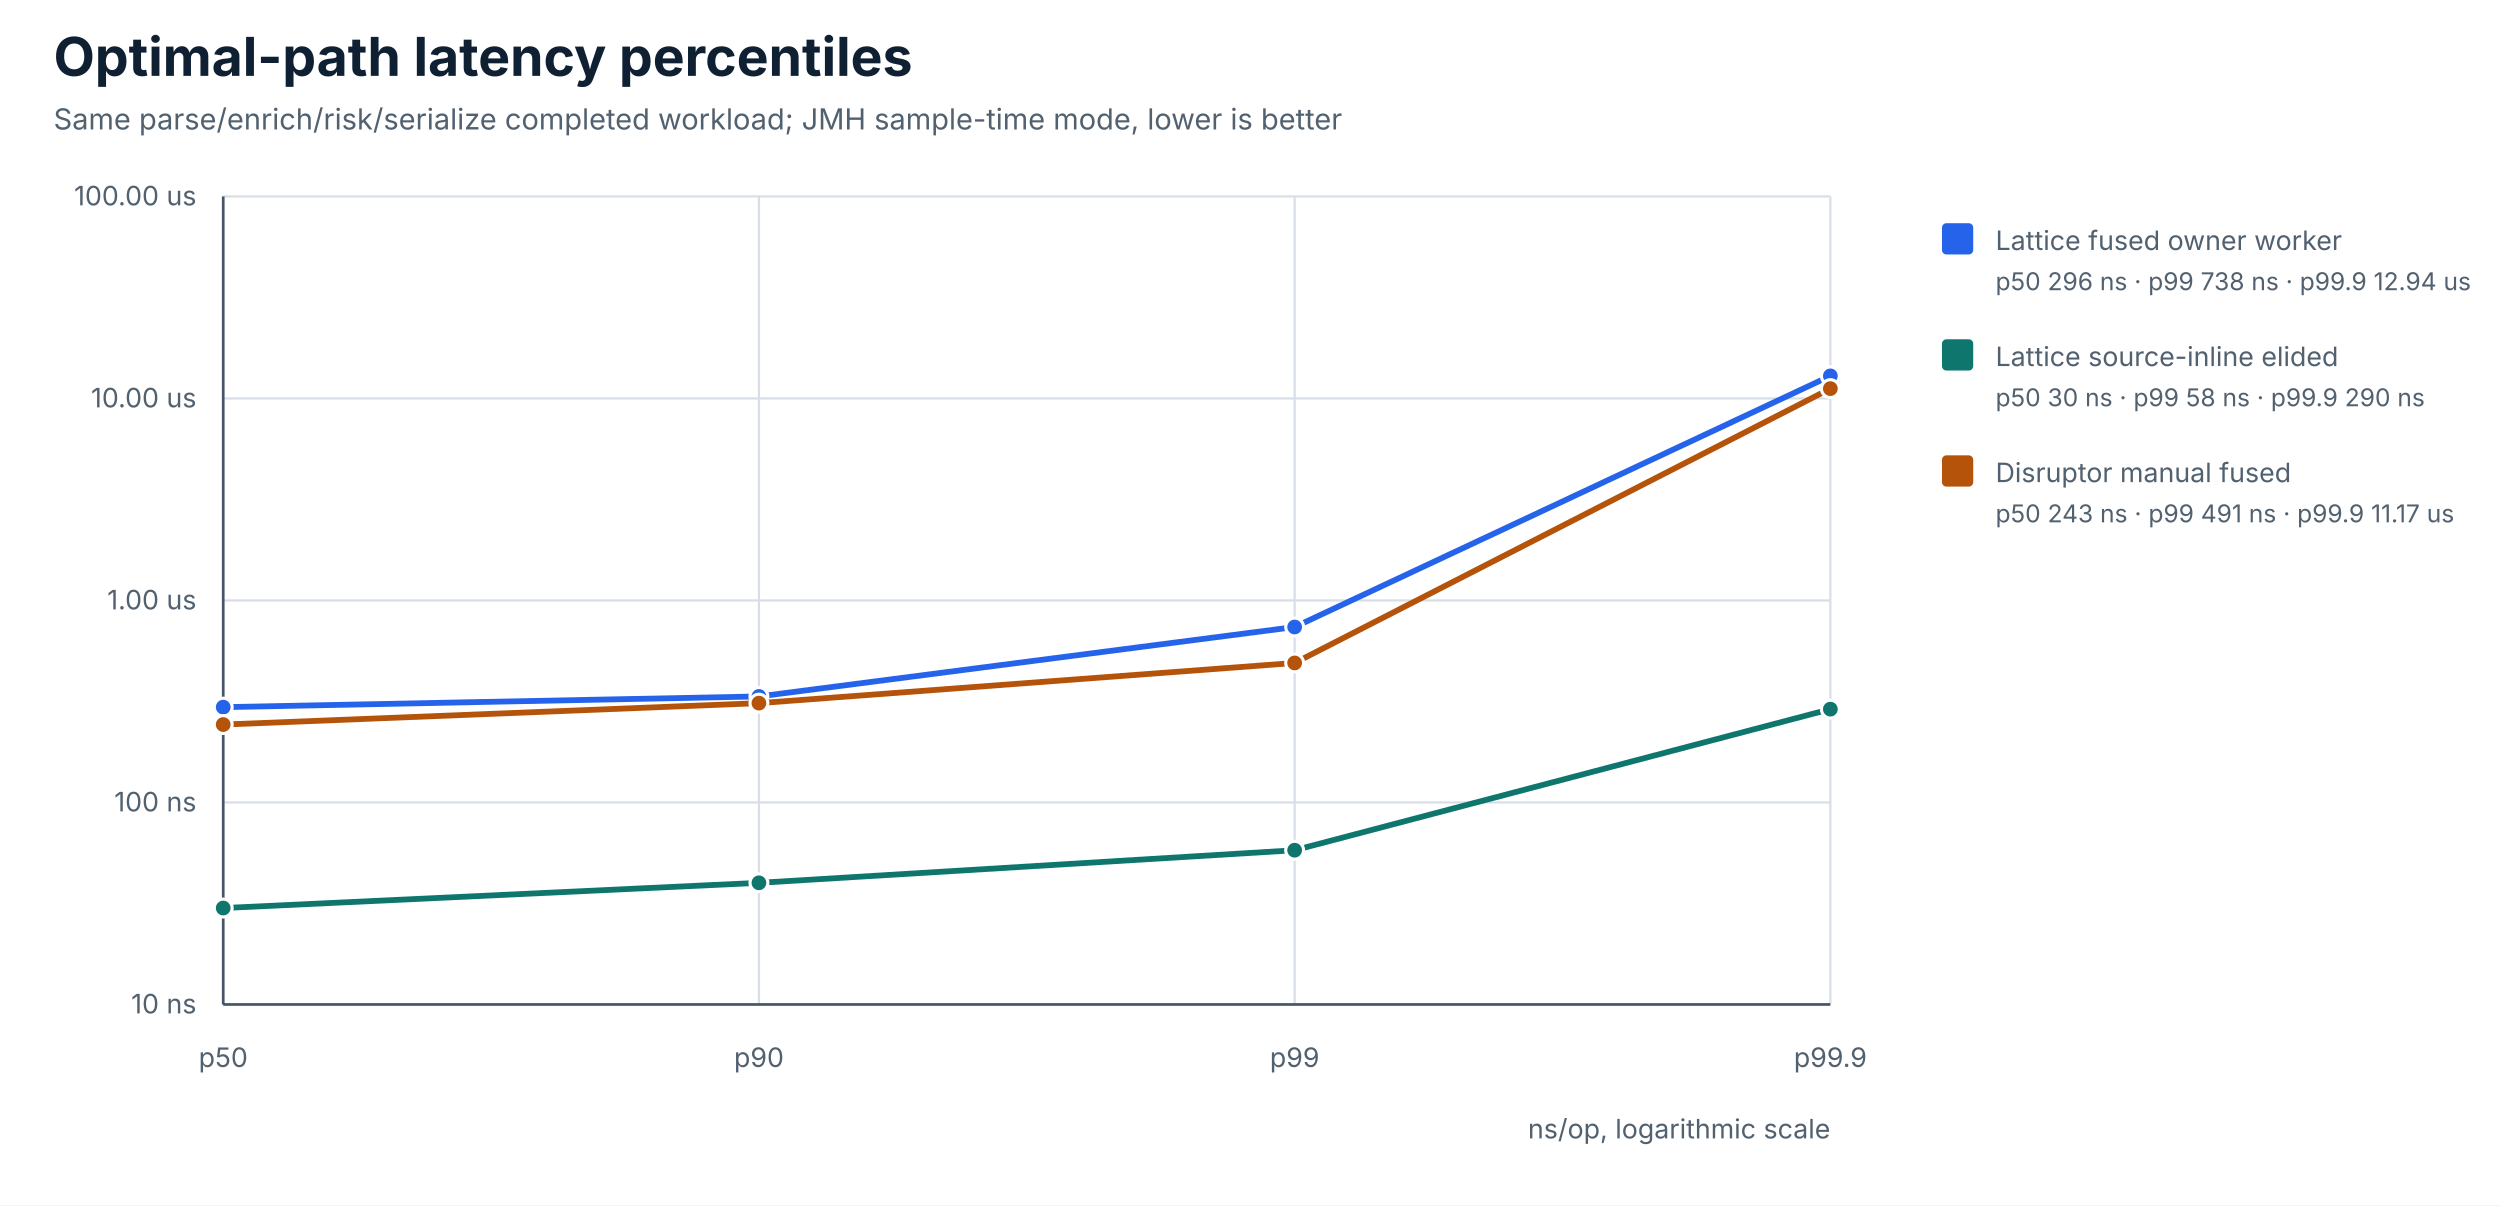
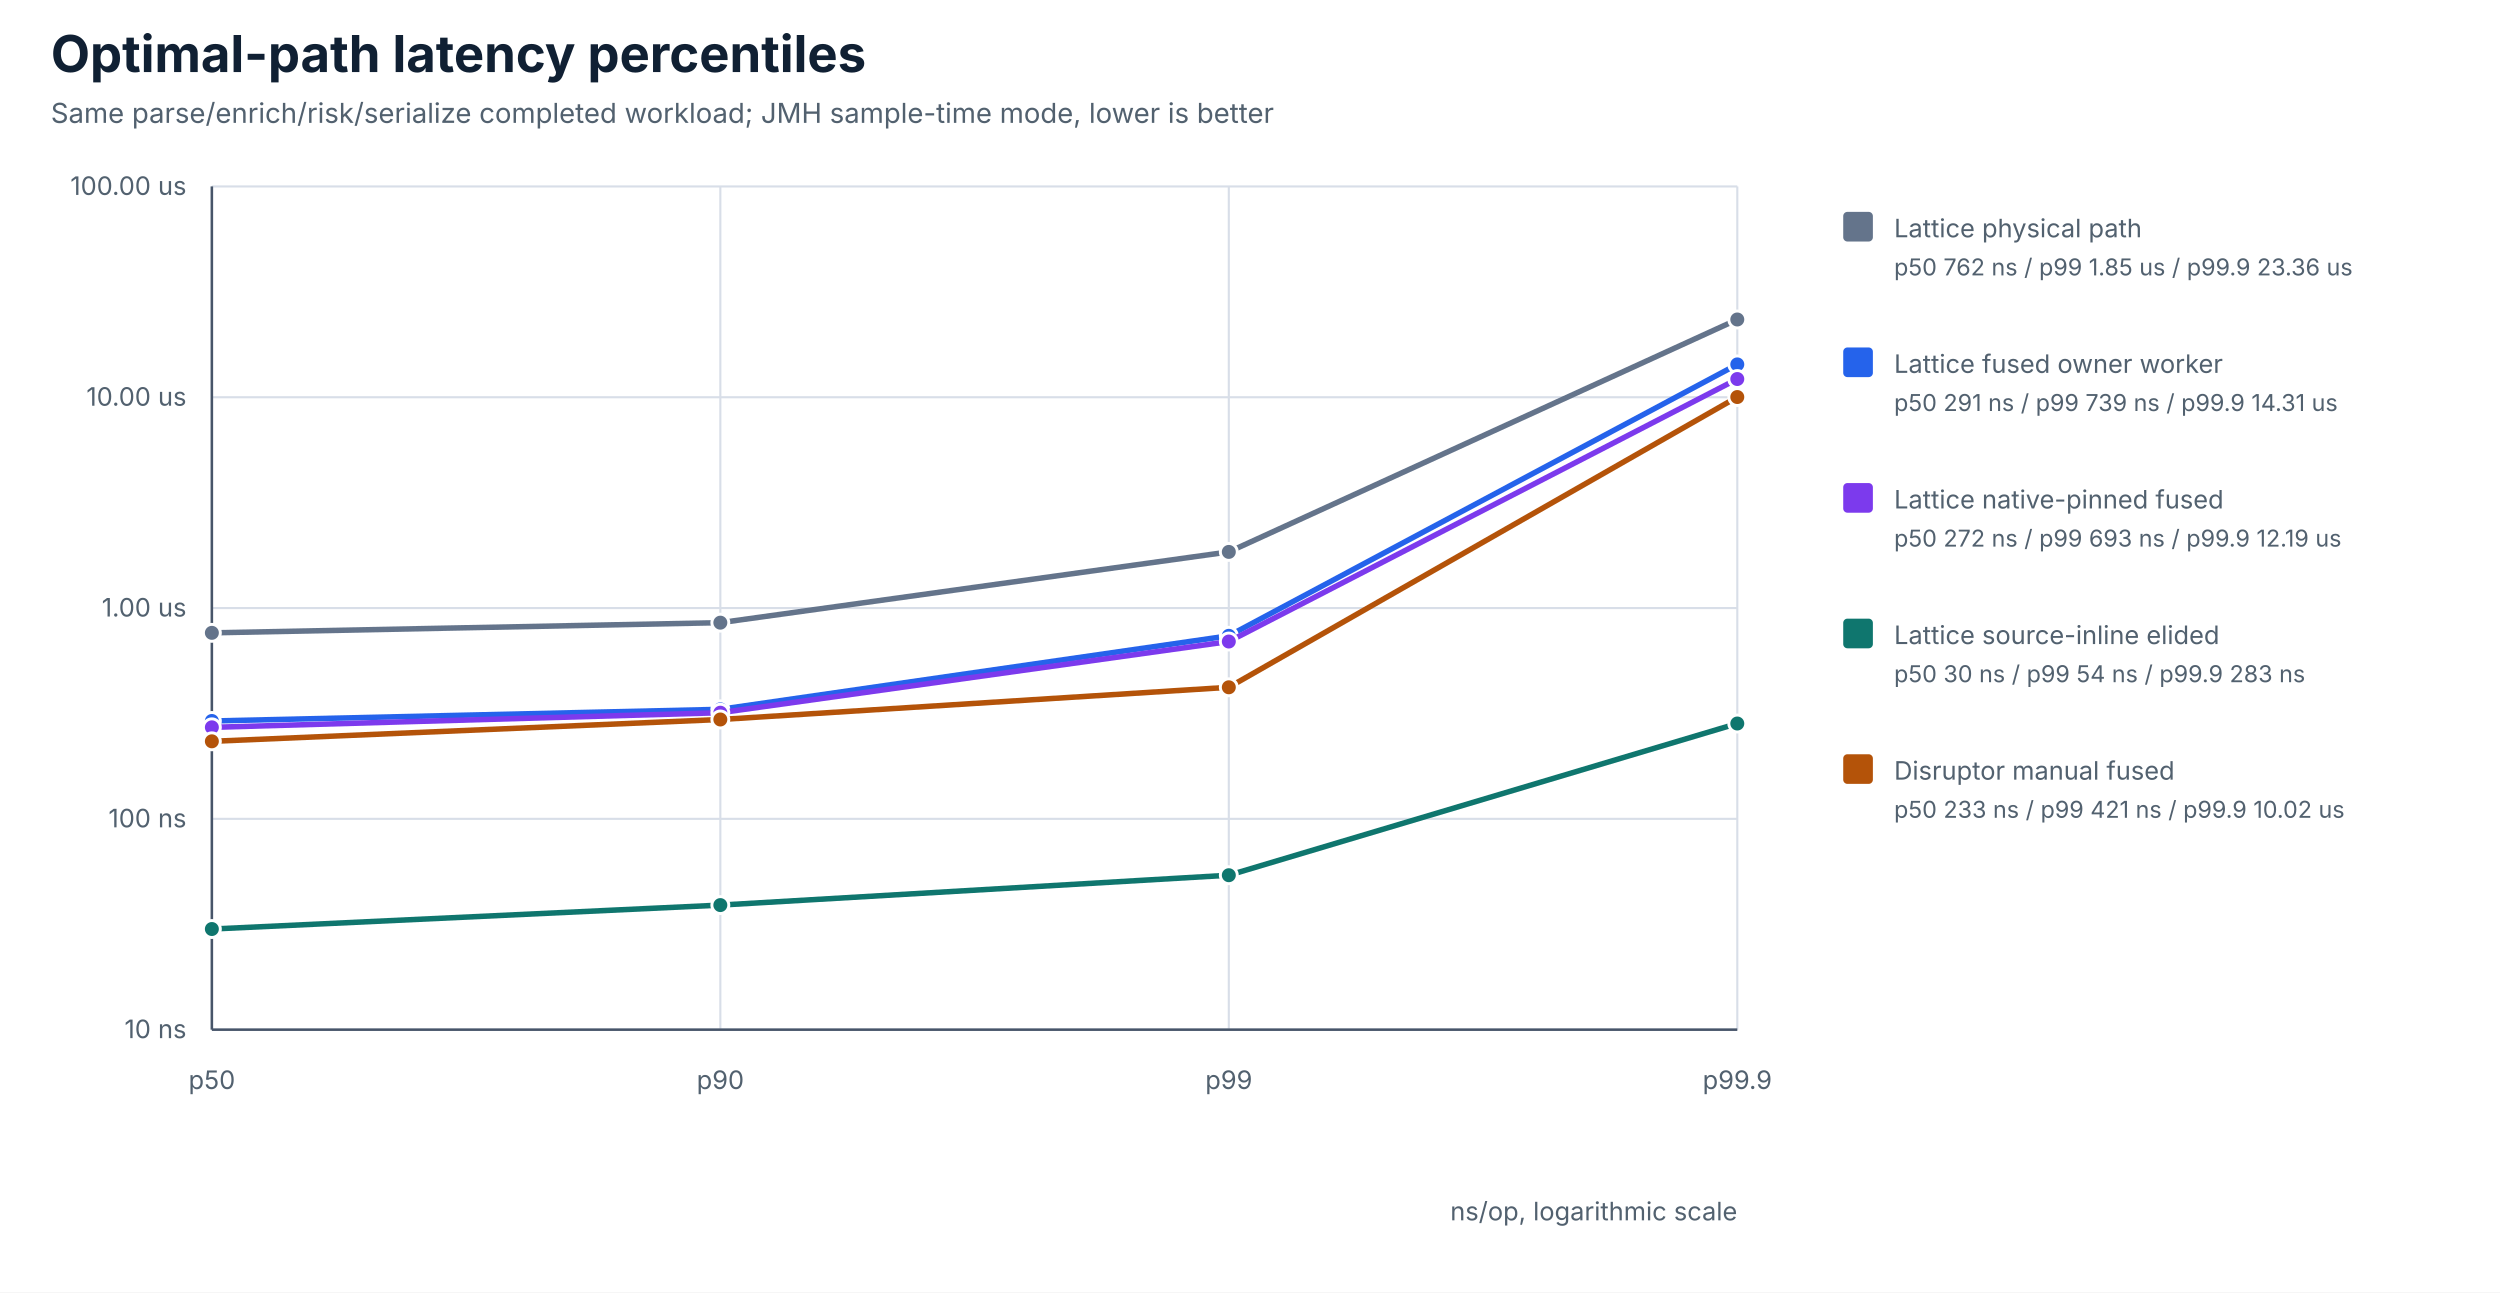
- <svg xmlns="http://www.w3.org/2000/svg" width="1120" height="540" viewBox="0 0 1120 540">
+ <svg xmlns="http://www.w3.org/2000/svg" width="1180" height="610" viewBox="0 0 1180 610">
  <style>text{font-family:Inter,Segoe UI,Arial,sans-serif;fill:#102033}.title{font-size:24px;font-weight:700}.sub{font-size:13px;fill:#52616f}.axis{font-size:12px;fill:#52616f}.label{font-size:12px;fill:#52616f}.series{font-size:11px;fill:#52616f}.value{font-size:12px;font-weight:700}.small{font-size:11px;fill:#52616f}.grid{stroke:#d8dee8;stroke-width:1}.axisline{stroke:#475569;stroke-width:1.2}.err{stroke:#243447;stroke-width:1.5}.line{fill:none;stroke-width:2.6}.dot{stroke:white;stroke-width:1.4}</style>
-   <rect width="1120" height="540" fill="white" />
+   <rect width="1180" height="610" fill="white" />
  <text class="title" x="24" y="34">Optimal-path latency percentiles</text>
  <text class="sub" x="24" y="58">Same parse/enrich/risk/serialize completed workload; JMH sample-time mode, lower is better</text>
-   <line class="grid" x1="100" y1="450.0" x2="820" y2="450.0" />
-   <text class="axis" x="88" y="454.0" text-anchor="end">10 ns</text>
-   <line class="grid" x1="100" y1="359.5" x2="820" y2="359.5" />
-   <text class="axis" x="88" y="363.5" text-anchor="end">100 ns</text>
-   <line class="grid" x1="100" y1="269.0" x2="820" y2="269.0" />
-   <text class="axis" x="88" y="273.0" text-anchor="end">1.00 us</text>
-   <line class="grid" x1="100" y1="178.5" x2="820" y2="178.5" />
-   <text class="axis" x="88" y="182.5" text-anchor="end">10.00 us</text>
+   <line class="grid" x1="100" y1="486.0" x2="820" y2="486.0" />
+   <text class="axis" x="88" y="490.0" text-anchor="end">10 ns</text>
+   <line class="grid" x1="100" y1="386.5" x2="820" y2="386.5" />
+   <text class="axis" x="88" y="390.5" text-anchor="end">100 ns</text>
+   <line class="grid" x1="100" y1="287.0" x2="820" y2="287.0" />
+   <text class="axis" x="88" y="291.0" text-anchor="end">1.00 us</text>
+   <line class="grid" x1="100" y1="187.5" x2="820" y2="187.5" />
+   <text class="axis" x="88" y="191.5" text-anchor="end">10.00 us</text>
  <line class="grid" x1="100" y1="88.0" x2="820" y2="88.0" />
  <text class="axis" x="88" y="92.0" text-anchor="end">100.00 us</text>
-   <line class="grid" x1="100.0" y1="88" x2="100.0" y2="450" />
-   <text class="axis" x="100.0" y="478" text-anchor="middle">p50</text>
-   <line class="grid" x1="340.0" y1="88" x2="340.0" y2="450" />
-   <text class="axis" x="340.0" y="478" text-anchor="middle">p90</text>
-   <line class="grid" x1="580.0" y1="88" x2="580.0" y2="450" />
-   <text class="axis" x="580.0" y="478" text-anchor="middle">p99</text>
-   <line class="grid" x1="820.0" y1="88" x2="820.0" y2="450" />
-   <text class="axis" x="820.0" y="478" text-anchor="middle">p99.9</text>
-   <line class="axisline" x1="100" y1="450" x2="820" y2="450" />
-   <line class="axisline" x1="100" y1="88" x2="100" y2="450" />
-   <polyline class="line" points="100.0,316.8 340.0,312.0 580.0,280.9 820.0,168.4" stroke="#2563eb" />
-   <circle class="dot" cx="100.0" cy="316.8" r="4" fill="#2563eb" />
-   <circle class="dot" cx="340.0" cy="312.0" r="4" fill="#2563eb" />
-   <circle class="dot" cx="580.0" cy="280.9" r="4" fill="#2563eb" />
-   <circle class="dot" cx="820.0" cy="168.4" r="4" fill="#2563eb" />
-   <rect x="870" y="100" width="14" height="14" rx="2" fill="#2563eb" />
-   <text class="label" x="894" y="112">Lattice fused owner worker</text>
-   <text class="small" x="894" y="130">p50 296 ns · p99 738 ns · p99.9 12.94 us</text>
-   <polyline class="line" points="100.0,406.8 340.0,395.5 580.0,380.9 820.0,317.7" stroke="#0f766e" />
-   <circle class="dot" cx="100.0" cy="406.8" r="4" fill="#0f766e" />
-   <circle class="dot" cx="340.0" cy="395.5" r="4" fill="#0f766e" />
-   <circle class="dot" cx="580.0" cy="380.9" r="4" fill="#0f766e" />
-   <circle class="dot" cx="820.0" cy="317.7" r="4" fill="#0f766e" />
-   <rect x="870" y="152" width="14" height="14" rx="2" fill="#0f766e" />
-   <text class="label" x="894" y="164">Lattice source-inline elided</text>
-   <text class="small" x="894" y="182">p50 30 ns · p99 58 ns · p99.9 290 ns</text>
-   <polyline class="line" points="100.0,324.6 340.0,315.0 580.0,297.0 820.0,174.1" stroke="#b45309" />
-   <circle class="dot" cx="100.0" cy="324.6" r="4" fill="#b45309" />
-   <circle class="dot" cx="340.0" cy="315.0" r="4" fill="#b45309" />
-   <circle class="dot" cx="580.0" cy="297.0" r="4" fill="#b45309" />
-   <circle class="dot" cx="820.0" cy="174.1" r="4" fill="#b45309" />
-   <rect x="870" y="204" width="14" height="14" rx="2" fill="#b45309" />
-   <text class="label" x="894" y="216">Disruptor manual fused</text>
-   <text class="small" x="894" y="234">p50 243 ns · p99 491 ns · p99.9 11.17 us</text>
-   <text class="axis" x="820" y="510" text-anchor="end">ns/op, logarithmic scale</text>
+   <line class="grid" x1="100.0" y1="88" x2="100.0" y2="486" />
+   <text class="axis" x="100.0" y="514" text-anchor="middle">p50</text>
+   <line class="grid" x1="340.0" y1="88" x2="340.0" y2="486" />
+   <text class="axis" x="340.0" y="514" text-anchor="middle">p90</text>
+   <line class="grid" x1="580.0" y1="88" x2="580.0" y2="486" />
+   <text class="axis" x="580.0" y="514" text-anchor="middle">p99</text>
+   <line class="grid" x1="820.0" y1="88" x2="820.0" y2="486" />
+   <text class="axis" x="820.0" y="514" text-anchor="middle">p99.9</text>
+   <line class="axisline" x1="100" y1="486" x2="820" y2="486" />
+   <line class="axisline" x1="100" y1="88" x2="100" y2="486" />
+   <polyline class="line" points="100.0,298.7 340.0,293.9 580.0,260.5 820.0,150.8" stroke="#64748b" />
+   <circle class="dot" cx="100.0" cy="298.7" r="4" fill="#64748b" />
+   <circle class="dot" cx="340.0" cy="293.9" r="4" fill="#64748b" />
+   <circle class="dot" cx="580.0" cy="260.5" r="4" fill="#64748b" />
+   <circle class="dot" cx="820.0" cy="150.8" r="4" fill="#64748b" />
+   <rect x="870" y="100" width="14" height="14" rx="2" fill="#64748b" />
+   <text class="label" x="894" y="112">Lattice physical path</text>
+   <text class="small" x="894" y="130">p50 762 ns / p99 1.85 us / p99.9 23.36 us</text>
+   <polyline class="line" points="100.0,340.3 340.0,334.8 580.0,300.1 820.0,172.0" stroke="#2563eb" />
+   <circle class="dot" cx="100.0" cy="340.3" r="4" fill="#2563eb" />
+   <circle class="dot" cx="340.0" cy="334.8" r="4" fill="#2563eb" />
+   <circle class="dot" cx="580.0" cy="300.1" r="4" fill="#2563eb" />
+   <circle class="dot" cx="820.0" cy="172.0" r="4" fill="#2563eb" />
+   <rect x="870" y="164" width="14" height="14" rx="2" fill="#2563eb" />
+   <text class="label" x="894" y="176">Lattice fused owner worker</text>
+   <text class="small" x="894" y="194">p50 291 ns / p99 739 ns / p99.9 14.31 us</text>
+   <polyline class="line" points="100.0,343.3 340.0,336.4 580.0,302.8 820.0,178.9" stroke="#7c3aed" />
+   <circle class="dot" cx="100.0" cy="343.3" r="4" fill="#7c3aed" />
+   <circle class="dot" cx="340.0" cy="336.4" r="4" fill="#7c3aed" />
+   <circle class="dot" cx="580.0" cy="302.8" r="4" fill="#7c3aed" />
+   <circle class="dot" cx="820.0" cy="178.9" r="4" fill="#7c3aed" />
+   <rect x="870" y="228" width="14" height="14" rx="2" fill="#7c3aed" />
+   <text class="label" x="894" y="240">Lattice native-pinned fused</text>
+   <text class="small" x="894" y="258">p50 272 ns / p99 693 ns / p99.9 12.19 us</text>
+   <polyline class="line" points="100.0,438.5 340.0,427.2 580.0,413.1 820.0,341.5" stroke="#0f766e" />
+   <circle class="dot" cx="100.0" cy="438.5" r="4" fill="#0f766e" />
+   <circle class="dot" cx="340.0" cy="427.2" r="4" fill="#0f766e" />
+   <circle class="dot" cx="580.0" cy="413.1" r="4" fill="#0f766e" />
+   <circle class="dot" cx="820.0" cy="341.5" r="4" fill="#0f766e" />
+   <rect x="870" y="292" width="14" height="14" rx="2" fill="#0f766e" />
+   <text class="label" x="894" y="304">Lattice source-inline elided</text>
+   <text class="small" x="894" y="322">p50 30 ns / p99 54 ns / p99.9 283 ns</text>
+   <polyline class="line" points="100.0,349.9 340.0,339.6 580.0,324.4 820.0,187.4" stroke="#b45309" />
+   <circle class="dot" cx="100.0" cy="349.9" r="4" fill="#b45309" />
+   <circle class="dot" cx="340.0" cy="339.6" r="4" fill="#b45309" />
+   <circle class="dot" cx="580.0" cy="324.4" r="4" fill="#b45309" />
+   <circle class="dot" cx="820.0" cy="187.4" r="4" fill="#b45309" />
+   <rect x="870" y="356" width="14" height="14" rx="2" fill="#b45309" />
+   <text class="label" x="894" y="368">Disruptor manual fused</text>
+   <text class="small" x="894" y="386">p50 233 ns / p99 421 ns / p99.9 10.02 us</text>
+   <text class="axis" x="820" y="576" text-anchor="end">ns/op, logarithmic scale</text>
</svg>
